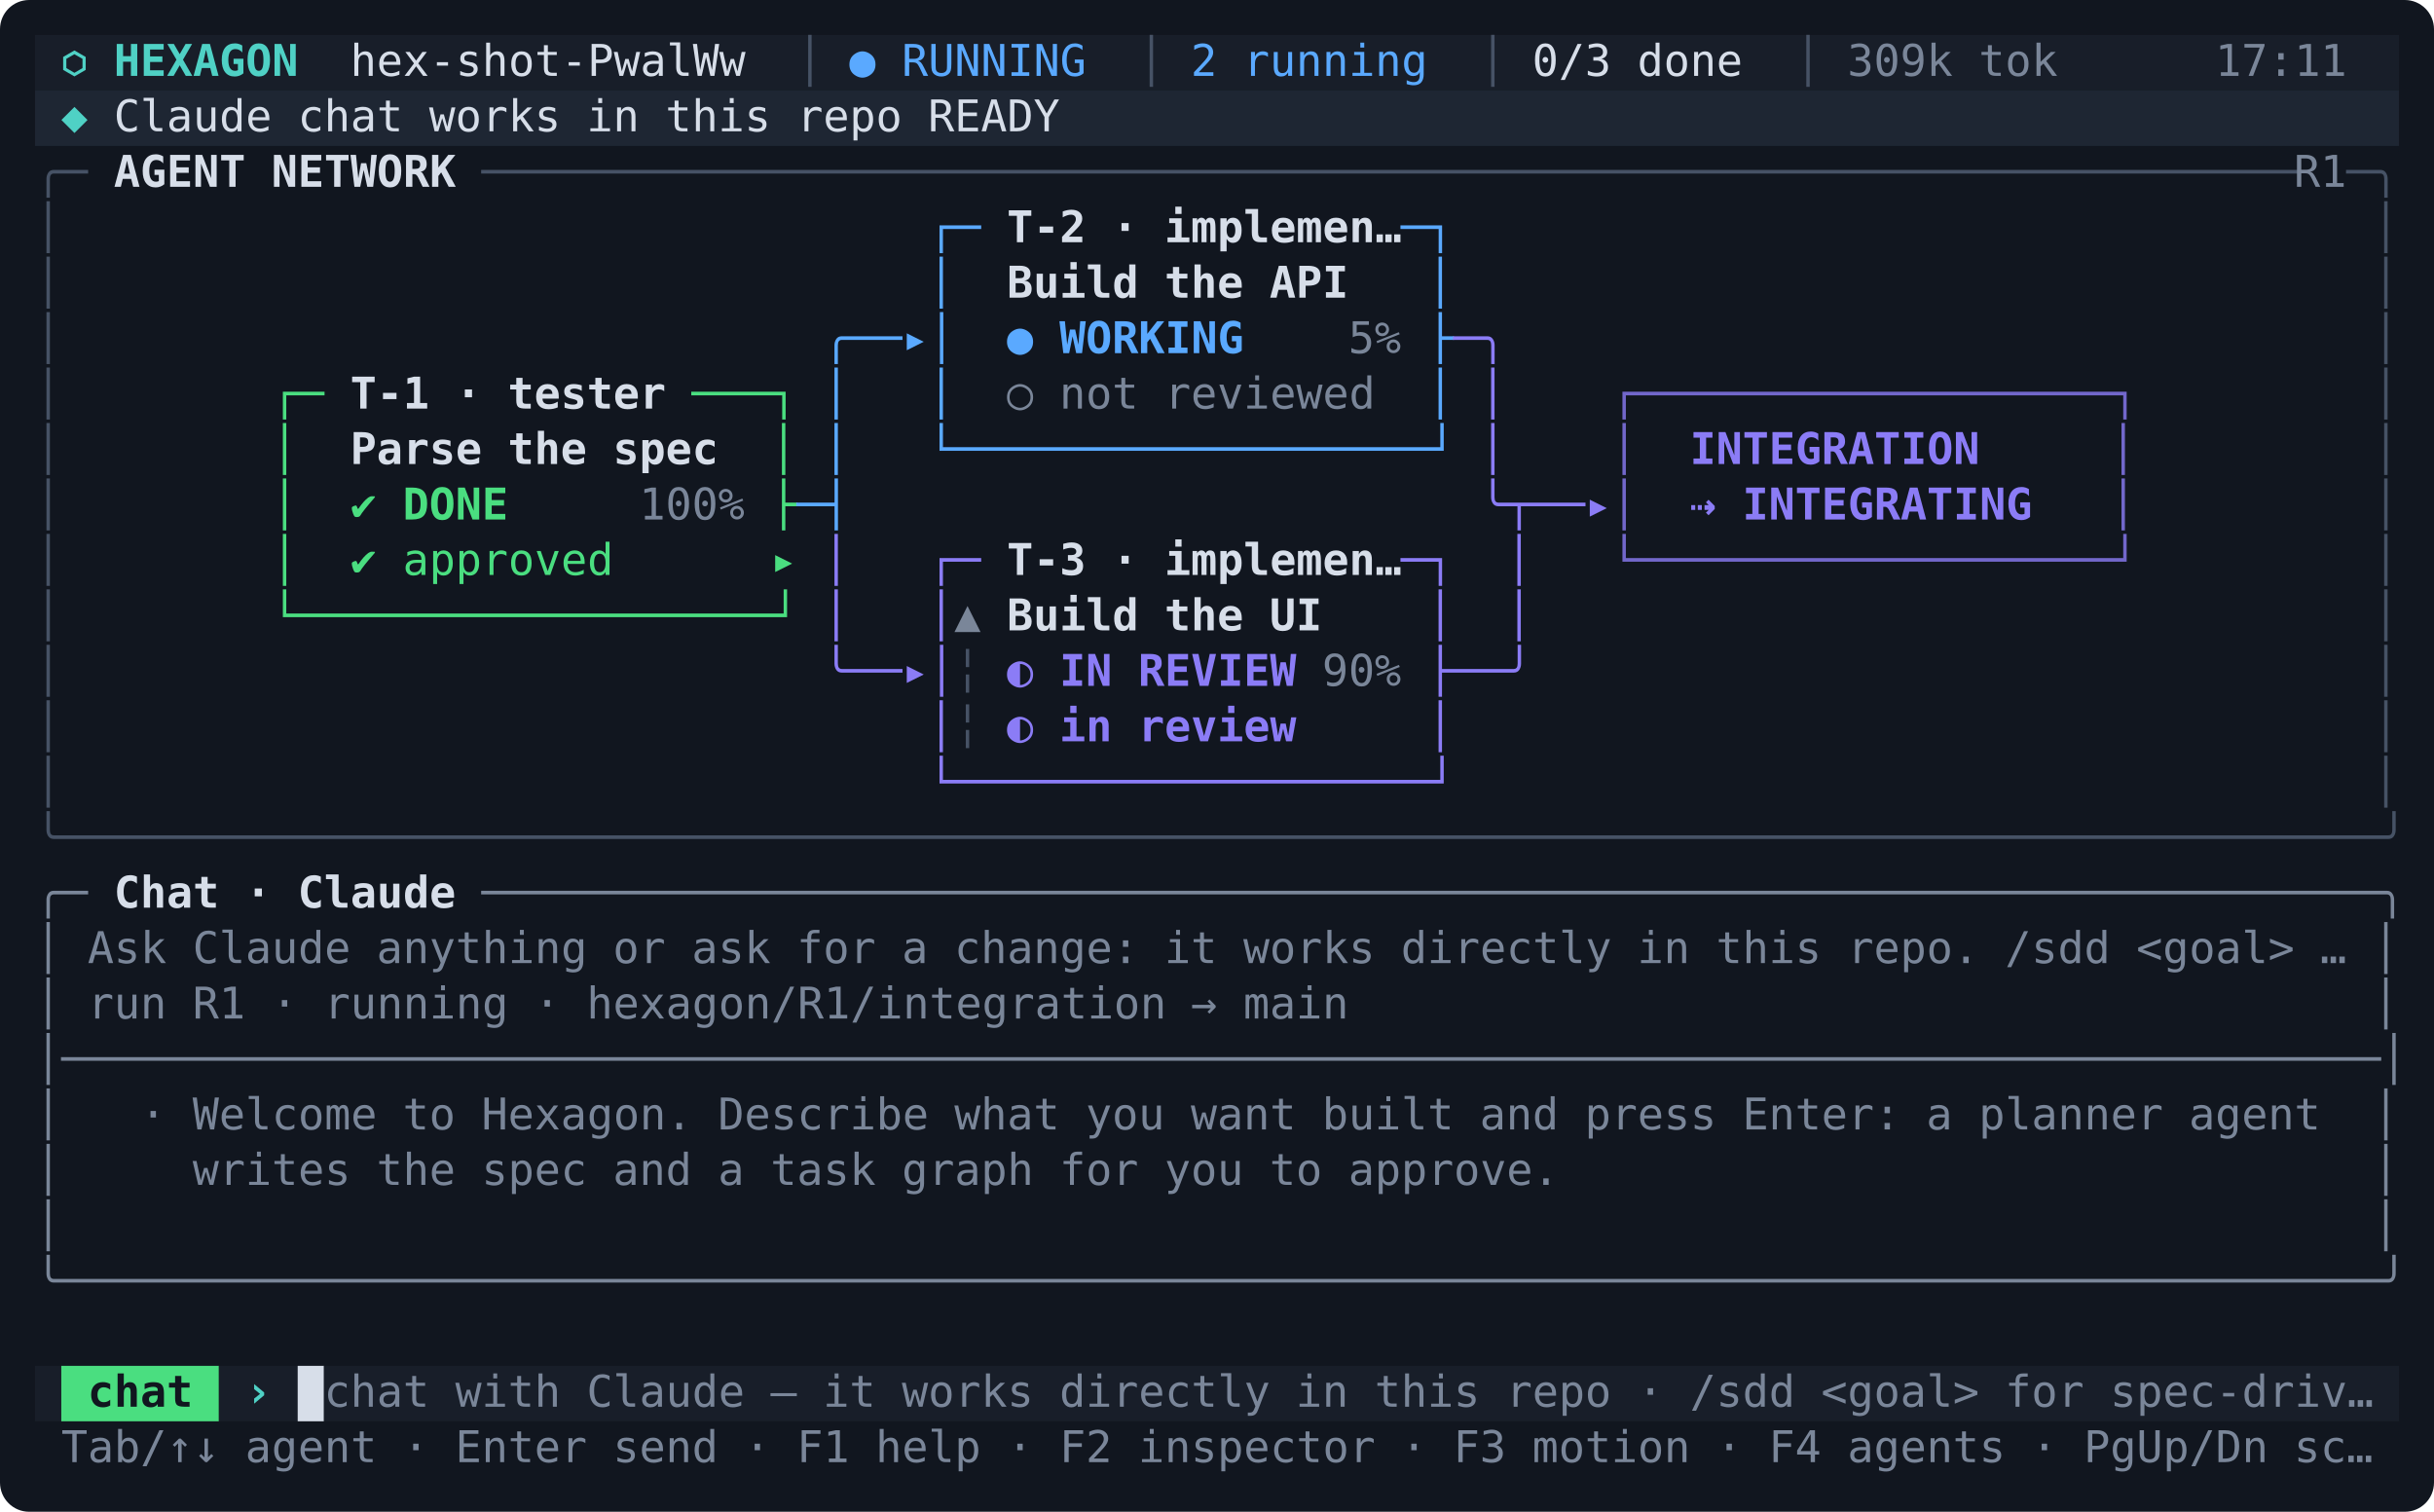
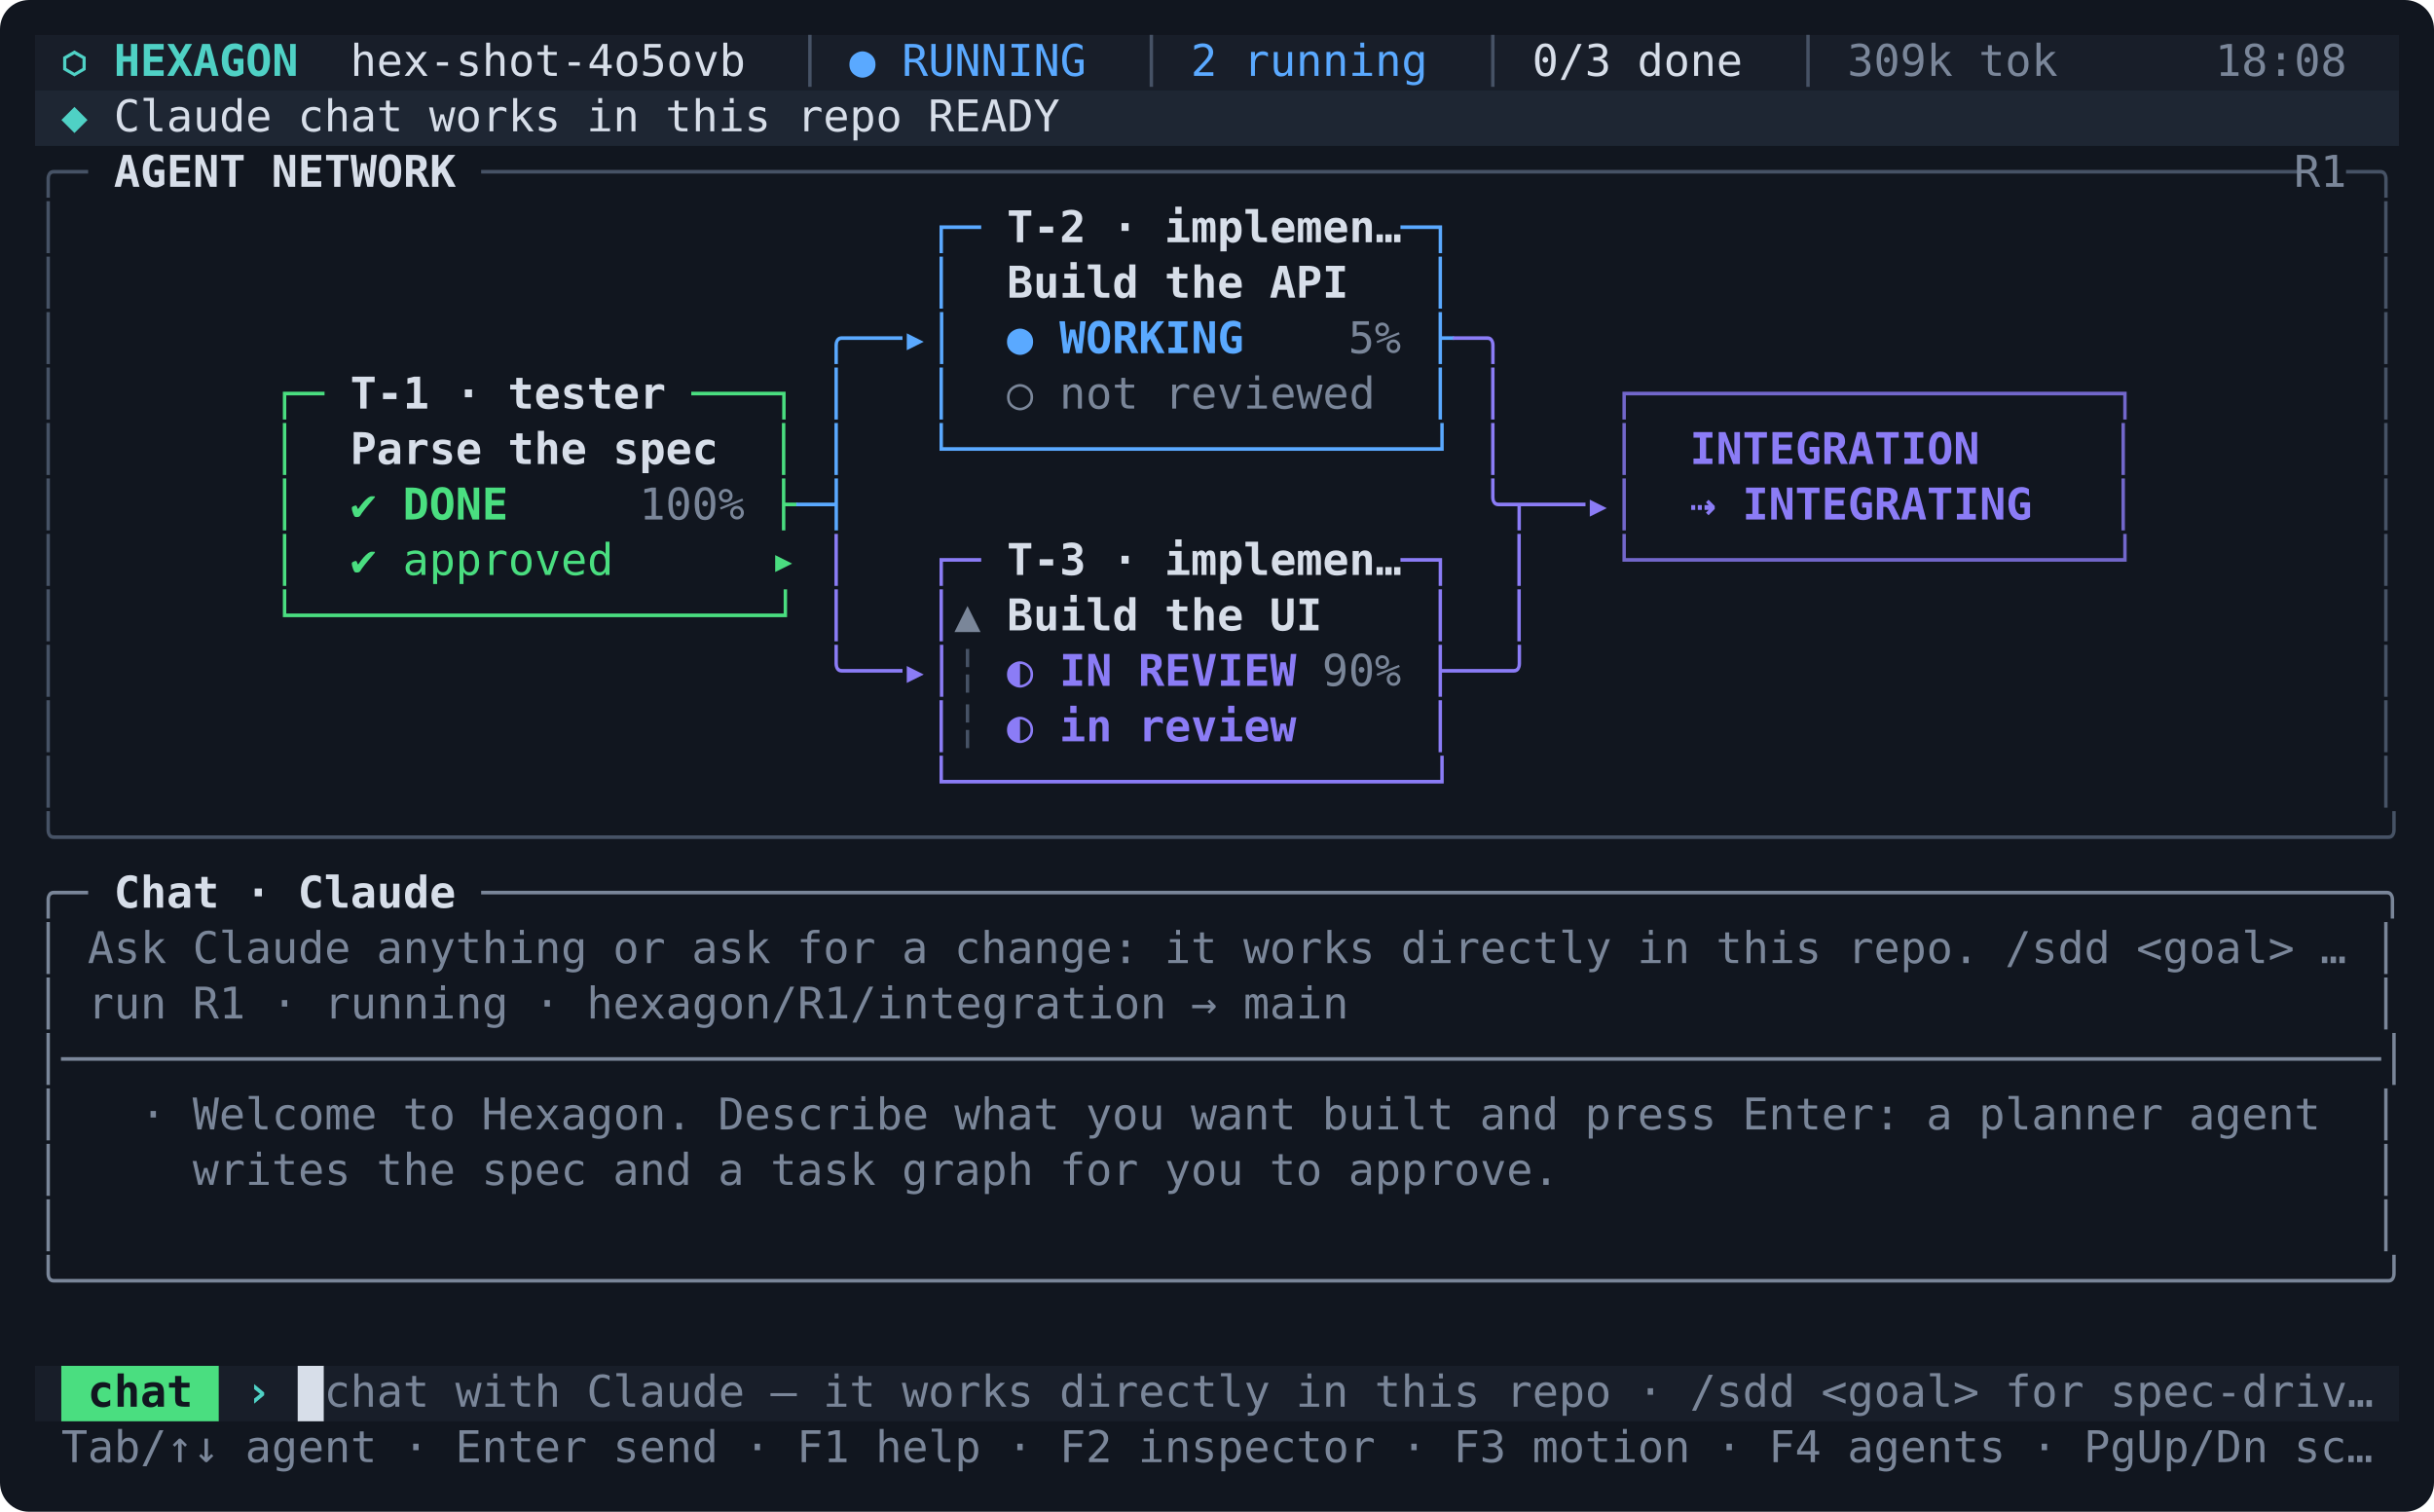
<svg xmlns="http://www.w3.org/2000/svg" viewBox="0 0 834 518" width="834" role="img" aria-label="Hexagon on a small terminal">
  <rect width="100%" height="100%" rx="10" fill="#11161f" />
  <g transform="translate(12 12)" font-family="Menlo, 'DejaVu Sans Mono', Consolas, monospace" font-size="15" xml:space="preserve">
    <rect x="0" y="0" width="810" height="19" fill="#181e29" />
    <text x="9" y="14" fill="#4fd1c5" font-weight="700">⬡</text>
    <text x="27 36 45 54 63 72 81" y="14" fill="#4fd1c5" font-weight="700">HEXAGON</text>
-     <text x="108 117 126 135 144 153 162 171 180 189 198 207 216 225 234" y="14" fill="#d7dee9">hex-shot-PwalWw</text>
+     <text x="108 117 126 135 144 153 162 171 180 189 198 207 216 225 234" y="14" fill="#d7dee9">hex-shot-4o5ovb</text>
    <text x="261" y="14" fill="#465265">│</text>
    <text x="279" y="14" fill="#5aa9ff">●</text>
    <text x="297 306 315 324 333 342 351" y="14" fill="#5aa9ff">RUNNING</text>
    <text x="378" y="14" fill="#465265">│</text>
    <text x="396" y="14" fill="#5aa9ff">2</text>
    <text x="414 423 432 441 450 459 468" y="14" fill="#5aa9ff">running</text>
    <text x="495" y="14" fill="#465265">│</text>
    <text x="513 522 531" y="14" fill="#d7dee9">0/3</text>
    <text x="549 558 567 576" y="14" fill="#d7dee9">done</text>
    <text x="603" y="14" fill="#465265">│</text>
    <text x="621 630 639 648" y="14" fill="#7a8699">309k</text>
    <text x="666 675 684" y="14" fill="#7a8699">tok</text>
-     <text x="747 756 765 774 783" y="14" fill="#7a8699">17:11</text>
+     <text x="747 756 765 774 783" y="14" fill="#7a8699">18:08</text>
    <rect x="0" y="19" width="810" height="19" fill="#1e2633" />
    <text x="9" y="33" fill="#4fd1c5">◆</text>
    <text x="27 36 45 54 63 72" y="33" fill="#d7dee9">Claude</text>
    <text x="90 99 108 117" y="33" fill="#d7dee9">chat</text>
    <text x="135 144 153 162 171" y="33" fill="#d7dee9">works</text>
    <text x="189 198" y="33" fill="#d7dee9">in</text>
    <text x="216 225 234 243" y="33" fill="#d7dee9">this</text>
    <text x="261 270 279 288" y="33" fill="#d7dee9">repo</text>
    <text x="306 315 324 333 342" y="33" fill="#d7dee9">READY</text>
    <text x="0 9" y="52" fill="#465265">╭─</text>
    <text x="27 36 45 54 63" y="52" fill="#d7dee9" font-weight="700">AGENT</text>
    <text x="81 90 99 108 117 126 135" y="52" fill="#d7dee9" font-weight="700">NETWORK</text>
    <text x="153 162 171 180 189 198 207 216 225 234 243 252 261 270 279 288 297 306 315 324 333 342 351 360 369 378 387 396 405 414 423 432 441 450 459 468 477 486 495 504 513 522 531 540 549 558 567 576 585 594 603 612 621 630 639 648 657 666 675 684 693 702 711 720 729 738 747 756 765" y="52" fill="#465265">─────────────────────────────────────────────────────────────────────</text>
    <text x="774 783" y="52" fill="#7a8699">R1</text>
    <text x="792 801" y="52" fill="#465265">─╮</text>
    <text x="0" y="71" fill="#465265">│</text>
    <text x="306 315" y="71" fill="#5aa9ff">┌─</text>
    <text x="333 342 351" y="71" fill="#d7dee9" font-weight="700">T-2</text>
    <text x="369" y="71" fill="#d7dee9" font-weight="700">·</text>
    <text x="387 396 405 414 423 432 441 450 459" y="71" fill="#d7dee9" font-weight="700">implemen…</text>
    <text x="468 477" y="71" fill="#5aa9ff">─┐</text>
    <text x="801" y="71" fill="#465265">│</text>
    <text x="0" y="90" fill="#465265">│</text>
    <text x="306" y="90" fill="#5aa9ff">│</text>
    <text x="333 342 351 360 369" y="90" fill="#d7dee9" font-weight="700">Build</text>
    <text x="387 396 405" y="90" fill="#d7dee9" font-weight="700">the</text>
    <text x="423 432 441" y="90" fill="#d7dee9" font-weight="700">API</text>
    <text x="477" y="90" fill="#5aa9ff">│</text>
    <text x="801" y="90" fill="#465265">│</text>
    <text x="0" y="109" fill="#465265">│</text>
    <text x="270 279 288 297 306" y="109" fill="#5aa9ff">╭──▸│</text>
    <text x="333" y="109" fill="#5aa9ff" font-weight="700">●</text>
    <text x="351 360 369 378 387 396 405" y="109" fill="#5aa9ff" font-weight="700">WORKING</text>
    <text x="450 459" y="109" fill="#7a8699">5%</text>
    <text x="477" y="109" fill="#5aa9ff">├</text>
    <text x="486 495" y="109" fill="#8b7cf6">─╮</text>
    <text x="801" y="109" fill="#465265">│</text>
    <text x="0" y="128" fill="#465265">│</text>
    <text x="81 90" y="128" fill="#4ade80">┌─</text>
    <text x="108 117 126" y="128" fill="#d7dee9" font-weight="700">T-1</text>
    <text x="144" y="128" fill="#d7dee9" font-weight="700">·</text>
    <text x="162 171 180 189 198 207" y="128" fill="#d7dee9" font-weight="700">tester</text>
    <text x="225 234 243 252" y="128" fill="#4ade80">───┐</text>
    <text x="270" y="128" fill="#5aa9ff">│</text>
    <text x="306" y="128" fill="#5aa9ff">│</text>
    <text x="333" y="128" fill="#7a8699">○</text>
    <text x="351 360 369" y="128" fill="#7a8699">not</text>
    <text x="387 396 405 414 423 432 441 450" y="128" fill="#7a8699">reviewed</text>
    <text x="477" y="128" fill="#5aa9ff">│</text>
    <text x="495" y="128" fill="#8b7cf6">│</text>
    <text x="540 549 558 567 576 585 594 603 612 621 630 639 648 657 666 675 684 693 702 711" y="128" fill="#8b7cf6" opacity=".8">┌──────────────────┐</text>
    <text x="801" y="128" fill="#465265">│</text>
    <text x="0" y="147" fill="#465265">│</text>
    <text x="81" y="147" fill="#4ade80">│</text>
    <text x="108 117 126 135 144" y="147" fill="#d7dee9" font-weight="700">Parse</text>
    <text x="162 171 180" y="147" fill="#d7dee9" font-weight="700">the</text>
    <text x="198 207 216 225" y="147" fill="#d7dee9" font-weight="700">spec</text>
    <text x="252" y="147" fill="#4ade80">│</text>
    <text x="270" y="147" fill="#5aa9ff">│</text>
    <text x="306 315 324 333 342 351 360 369 378 387 396 405 414 423 432 441 450 459 468 477" y="147" fill="#5aa9ff">└──────────────────┘</text>
    <text x="495" y="147" fill="#8b7cf6">│</text>
    <text x="540" y="147" fill="#8b7cf6" opacity=".8">│</text>
    <text x="567 576 585 594 603 612 621 630 639 648 657" y="147" fill="#8b7cf6" font-weight="700">INTEGRATION</text>
    <text x="711" y="147" fill="#8b7cf6" opacity=".8">│</text>
    <text x="801" y="147" fill="#465265">│</text>
    <text x="0" y="166" fill="#465265">│</text>
    <text x="81" y="166" fill="#4ade80">│</text>
    <text x="108" y="166" fill="#4ade80" font-weight="700">✔</text>
    <text x="126 135 144 153" y="166" fill="#4ade80" font-weight="700">DONE</text>
    <text x="207 216 225 234" y="166" fill="#7a8699">100%</text>
    <text x="252" y="166" fill="#4ade80">├</text>
    <text x="261 270" y="166" fill="#5aa9ff">─┤</text>
    <text x="495 504 513 522 531" y="166" fill="#8b7cf6">╰┬──▸</text>
    <text x="540" y="166" fill="#8b7cf6" opacity=".8">│</text>
    <text x="567" y="166" fill="#8b7cf6" font-weight="700">⇢</text>
    <text x="585 594 603 612 621 630 639 648 657 666 675" y="166" fill="#8b7cf6" font-weight="700">INTEGRATING</text>
    <text x="711" y="166" fill="#8b7cf6" opacity=".8">│</text>
    <text x="801" y="166" fill="#465265">│</text>
    <text x="0" y="185" fill="#465265">│</text>
    <text x="81" y="185" fill="#4ade80">│</text>
    <text x="108" y="185" fill="#4ade80">✔</text>
    <text x="126 135 144 153 162 171 180 189" y="185" fill="#4ade80">approved</text>
    <text x="252" y="185" fill="#4ade80" font-weight="700">▸</text>
    <text x="270" y="185" fill="#8b7cf6">│</text>
    <text x="306 315" y="185" fill="#8b7cf6">┌─</text>
    <text x="333 342 351" y="185" fill="#d7dee9" font-weight="700">T-3</text>
    <text x="369" y="185" fill="#d7dee9" font-weight="700">·</text>
    <text x="387 396 405 414 423 432 441 450 459" y="185" fill="#d7dee9" font-weight="700">implemen…</text>
    <text x="468 477" y="185" fill="#8b7cf6">─┐</text>
    <text x="504" y="185" fill="#8b7cf6">│</text>
    <text x="540 549 558 567 576 585 594 603 612 621 630 639 648 657 666 675 684 693 702 711" y="185" fill="#8b7cf6" opacity=".8">└──────────────────┘</text>
    <text x="801" y="185" fill="#465265">│</text>
    <text x="0" y="204" fill="#465265">│</text>
    <text x="81 90 99 108 117 126 135 144 153 162 171 180 189 198 207 216 225 234 243 252" y="204" fill="#4ade80">└──────────────────┘</text>
    <text x="270" y="204" fill="#8b7cf6">│</text>
    <text x="306" y="204" fill="#8b7cf6">│</text>
    <text x="315" y="204" fill="#7a8699">▲</text>
    <text x="333 342 351 360 369" y="204" fill="#d7dee9" font-weight="700">Build</text>
    <text x="387 396 405" y="204" fill="#d7dee9" font-weight="700">the</text>
    <text x="423 432" y="204" fill="#d7dee9" font-weight="700">UI</text>
    <text x="477" y="204" fill="#8b7cf6">│</text>
    <text x="504" y="204" fill="#8b7cf6">│</text>
    <text x="801" y="204" fill="#465265">│</text>
    <text x="0" y="223" fill="#465265">│</text>
    <text x="270 279 288 297 306" y="223" fill="#8b7cf6">╰──▸│</text>
    <text x="315" y="223" fill="#465265">╎</text>
    <text x="333" y="223" fill="#8b7cf6" font-weight="700">◐</text>
    <text x="351 360" y="223" fill="#8b7cf6" font-weight="700">IN</text>
    <text x="378 387 396 405 414 423" y="223" fill="#8b7cf6" font-weight="700">REVIEW</text>
    <text x="441 450 459" y="223" fill="#7a8699">90%</text>
    <text x="477 486 495 504" y="223" fill="#8b7cf6">├──╯</text>
    <text x="801" y="223" fill="#465265">│</text>
    <text x="0" y="242" fill="#465265">│</text>
    <text x="306" y="242" fill="#8b7cf6">│</text>
    <text x="315" y="242" fill="#465265">╎</text>
    <text x="333" y="242" fill="#8b7cf6" font-weight="700">◐</text>
    <text x="351 360" y="242" fill="#8b7cf6" font-weight="700">in</text>
    <text x="378 387 396 405 414 423" y="242" fill="#8b7cf6" font-weight="700">review</text>
    <text x="477" y="242" fill="#8b7cf6">│</text>
    <text x="801" y="242" fill="#465265">│</text>
    <text x="0" y="261" fill="#465265">│</text>
    <text x="306 315 324 333 342 351 360 369 378 387 396 405 414 423 432 441 450 459 468 477" y="261" fill="#8b7cf6">└──────────────────┘</text>
    <text x="801" y="261" fill="#465265">│</text>
    <text x="0 9 18 27 36 45 54 63 72 81 90 99 108 117 126 135 144 153 162 171 180 189 198 207 216 225 234 243 252 261 270 279 288 297 306 315 324 333 342 351 360 369 378 387 396 405 414 423 432 441 450 459 468 477 486 495 504 513 522 531 540 549 558 567 576 585 594 603 612 621 630 639 648 657 666 675 684 693 702 711 720 729 738 747 756 765 774 783 792 801" y="280" fill="#465265">╰────────────────────────────────────────────────────────────────────────────────────────╯</text>
    <text x="0 9" y="299" fill="#7a8699">╭─</text>
    <text x="27 36 45 54" y="299" fill="#d7dee9" font-weight="700">Chat</text>
    <text x="72" y="299" fill="#d7dee9" font-weight="700">·</text>
    <text x="90 99 108 117 126 135" y="299" fill="#d7dee9" font-weight="700">Claude</text>
    <text x="153 162 171 180 189 198 207 216 225 234 243 252 261 270 279 288 297 306 315 324 333 342 351 360 369 378 387 396 405 414 423 432 441 450 459 468 477 486 495 504 513 522 531 540 549 558 567 576 585 594 603 612 621 630 639 648 657 666 675 684 693 702 711 720 729 738 747 756 765 774 783 792 801" y="299" fill="#7a8699">────────────────────────────────────────────────────────────────────────╮</text>
    <text x="0" y="318" fill="#7a8699">│</text>
    <text x="18 27 36" y="318" fill="#7a8699">Ask</text>
    <text x="54 63 72 81 90 99" y="318" fill="#7a8699">Claude</text>
    <text x="117 126 135 144 153 162 171 180" y="318" fill="#7a8699">anything</text>
    <text x="198 207" y="318" fill="#7a8699">or</text>
    <text x="225 234 243" y="318" fill="#7a8699">ask</text>
    <text x="261 270 279" y="318" fill="#7a8699">for</text>
    <text x="297" y="318" fill="#7a8699">a</text>
    <text x="315 324 333 342 351 360 369" y="318" fill="#7a8699">change:</text>
    <text x="387 396" y="318" fill="#7a8699">it</text>
    <text x="414 423 432 441 450" y="318" fill="#7a8699">works</text>
    <text x="468 477 486 495 504 513 522 531" y="318" fill="#7a8699">directly</text>
    <text x="549 558" y="318" fill="#7a8699">in</text>
    <text x="576 585 594 603" y="318" fill="#7a8699">this</text>
    <text x="621 630 639 648 657" y="318" fill="#7a8699">repo.</text>
    <text x="675 684 693 702" y="318" fill="#7a8699">/sdd</text>
    <text x="720 729 738 747 756 765" y="318" fill="#7a8699">&lt;goal&gt;</text>
    <text x="783" y="318" fill="#7a8699">…</text>
    <text x="801" y="318" fill="#7a8699">│</text>
    <text x="0" y="337" fill="#7a8699">│</text>
    <text x="18 27 36" y="337" fill="#7a8699">run</text>
    <text x="54 63" y="337" fill="#7a8699">R1</text>
    <text x="81" y="337" fill="#7a8699">·</text>
    <text x="99 108 117 126 135 144 153" y="337" fill="#7a8699">running</text>
    <text x="171" y="337" fill="#7a8699">·</text>
    <text x="189 198 207 216 225 234 243 252 261 270 279 288 297 306 315 324 333 342 351 360 369 378" y="337" fill="#7a8699">hexagon/R1/integration</text>
    <text x="396" y="337" fill="#7a8699">→</text>
    <text x="414 423 432 441" y="337" fill="#7a8699">main</text>
    <text x="801" y="337" fill="#7a8699">│</text>
    <text x="0 9 18 27 36 45 54 63 72 81 90 99 108 117 126 135 144 153 162 171 180 189 198 207 216 225 234 243 252 261 270 279 288 297 306 315 324 333 342 351 360 369 378 387 396 405 414 423 432 441 450 459 468 477 486 495 504 513 522 531 540 549 558 567 576 585 594 603 612 621 630 639 648 657 666 675 684 693 702 711 720 729 738 747 756 765 774 783 792 801" y="356" fill="#7a8699">│────────────────────────────────────────────────────────────────────────────────────────│</text>
    <text x="0" y="375" fill="#7a8699">│</text>
    <text x="36" y="375" fill="#7a8699">·</text>
    <text x="54 63 72 81 90 99 108" y="375" fill="#7a8699">Welcome</text>
    <text x="126 135" y="375" fill="#7a8699">to</text>
    <text x="153 162 171 180 189 198 207 216" y="375" fill="#7a8699">Hexagon.</text>
    <text x="234 243 252 261 270 279 288 297" y="375" fill="#7a8699">Describe</text>
    <text x="315 324 333 342" y="375" fill="#7a8699">what</text>
    <text x="360 369 378" y="375" fill="#7a8699">you</text>
    <text x="396 405 414 423" y="375" fill="#7a8699">want</text>
    <text x="441 450 459 468 477" y="375" fill="#7a8699">built</text>
    <text x="495 504 513" y="375" fill="#7a8699">and</text>
    <text x="531 540 549 558 567" y="375" fill="#7a8699">press</text>
    <text x="585 594 603 612 621 630" y="375" fill="#7a8699">Enter:</text>
    <text x="648" y="375" fill="#7a8699">a</text>
    <text x="666 675 684 693 702 711 720" y="375" fill="#7a8699">planner</text>
    <text x="738 747 756 765 774" y="375" fill="#7a8699">agent</text>
    <text x="801" y="375" fill="#7a8699">│</text>
    <text x="0" y="394" fill="#7a8699">│</text>
    <text x="54 63 72 81 90 99" y="394" fill="#7a8699">writes</text>
    <text x="117 126 135" y="394" fill="#7a8699">the</text>
    <text x="153 162 171 180" y="394" fill="#7a8699">spec</text>
    <text x="198 207 216" y="394" fill="#7a8699">and</text>
    <text x="234" y="394" fill="#7a8699">a</text>
    <text x="252 261 270 279" y="394" fill="#7a8699">task</text>
    <text x="297 306 315 324 333" y="394" fill="#7a8699">graph</text>
    <text x="351 360 369" y="394" fill="#7a8699">for</text>
    <text x="387 396 405" y="394" fill="#7a8699">you</text>
    <text x="423 432" y="394" fill="#7a8699">to</text>
    <text x="450 459 468 477 486 495 504 513" y="394" fill="#7a8699">approve.</text>
    <text x="801" y="394" fill="#7a8699">│</text>
    <text x="0" y="413" fill="#7a8699">│</text>
    <text x="801" y="413" fill="#7a8699">│</text>
    <text x="0 9 18 27 36 45 54 63 72 81 90 99 108 117 126 135 144 153 162 171 180 189 198 207 216 225 234 243 252 261 270 279 288 297 306 315 324 333 342 351 360 369 378 387 396 405 414 423 432 441 450 459 468 477 486 495 504 513 522 531 540 549 558 567 576 585 594 603 612 621 630 639 648 657 666 675 684 693 702 711 720 729 738 747 756 765 774 783 792 801" y="432" fill="#7a8699">╰────────────────────────────────────────────────────────────────────────────────────────╯</text>
    <rect x="0" y="456" width="9" height="19" fill="#181e29" />
    <rect x="9" y="456" width="54" height="19" fill="#4ade80" />
    <rect x="63" y="456" width="27" height="19" fill="#181e29" />
    <rect x="90" y="456" width="9" height="19" fill="#d7dee9" />
    <rect x="99" y="456" width="711" height="19" fill="#181e29" />
    <text x="18 27 36 45" y="470" fill="#11161f" font-weight="700">chat</text>
    <text x="72" y="470" fill="#4fd1c5" font-weight="700">›</text>
    <text x="99 108 117 126" y="470" fill="#7a8699">chat</text>
    <text x="144 153 162 171" y="470" fill="#7a8699">with</text>
    <text x="189 198 207 216 225 234" y="470" fill="#7a8699">Claude</text>
    <text x="252" y="470" fill="#7a8699">—</text>
    <text x="270 279" y="470" fill="#7a8699">it</text>
    <text x="297 306 315 324 333" y="470" fill="#7a8699">works</text>
    <text x="351 360 369 378 387 396 405 414" y="470" fill="#7a8699">directly</text>
    <text x="432 441" y="470" fill="#7a8699">in</text>
    <text x="459 468 477 486" y="470" fill="#7a8699">this</text>
    <text x="504 513 522 531" y="470" fill="#7a8699">repo</text>
    <text x="549" y="470" fill="#7a8699">·</text>
    <text x="567 576 585 594" y="470" fill="#7a8699">/sdd</text>
    <text x="612 621 630 639 648 657" y="470" fill="#7a8699">&lt;goal&gt;</text>
    <text x="675 684 693" y="470" fill="#7a8699">for</text>
    <text x="711 720 729 738 747 756 765 774 783 792" y="470" fill="#7a8699">spec-driv…</text>
    <text x="9 18 27 36 45 54" y="489" fill="#7a8699">Tab/↑↓</text>
    <text x="72 81 90 99 108" y="489" fill="#7a8699">agent</text>
    <text x="126" y="489" fill="#7a8699">·</text>
    <text x="144 153 162 171 180" y="489" fill="#7a8699">Enter</text>
    <text x="198 207 216 225" y="489" fill="#7a8699">send</text>
    <text x="243" y="489" fill="#7a8699">·</text>
    <text x="261 270" y="489" fill="#7a8699">F1</text>
    <text x="288 297 306 315" y="489" fill="#7a8699">help</text>
    <text x="333" y="489" fill="#7a8699">·</text>
    <text x="351 360" y="489" fill="#7a8699">F2</text>
    <text x="378 387 396 405 414 423 432 441 450" y="489" fill="#7a8699">inspector</text>
    <text x="468" y="489" fill="#7a8699">·</text>
    <text x="486 495" y="489" fill="#7a8699">F3</text>
    <text x="513 522 531 540 549 558" y="489" fill="#7a8699">motion</text>
    <text x="576" y="489" fill="#7a8699">·</text>
    <text x="594 603" y="489" fill="#7a8699">F4</text>
    <text x="621 630 639 648 657 666" y="489" fill="#7a8699">agents</text>
    <text x="684" y="489" fill="#7a8699">·</text>
    <text x="702 711 720 729 738 747 756" y="489" fill="#7a8699">PgUp/Dn</text>
    <text x="774 783 792" y="489" fill="#7a8699">sc…</text>
  </g>
</svg>
